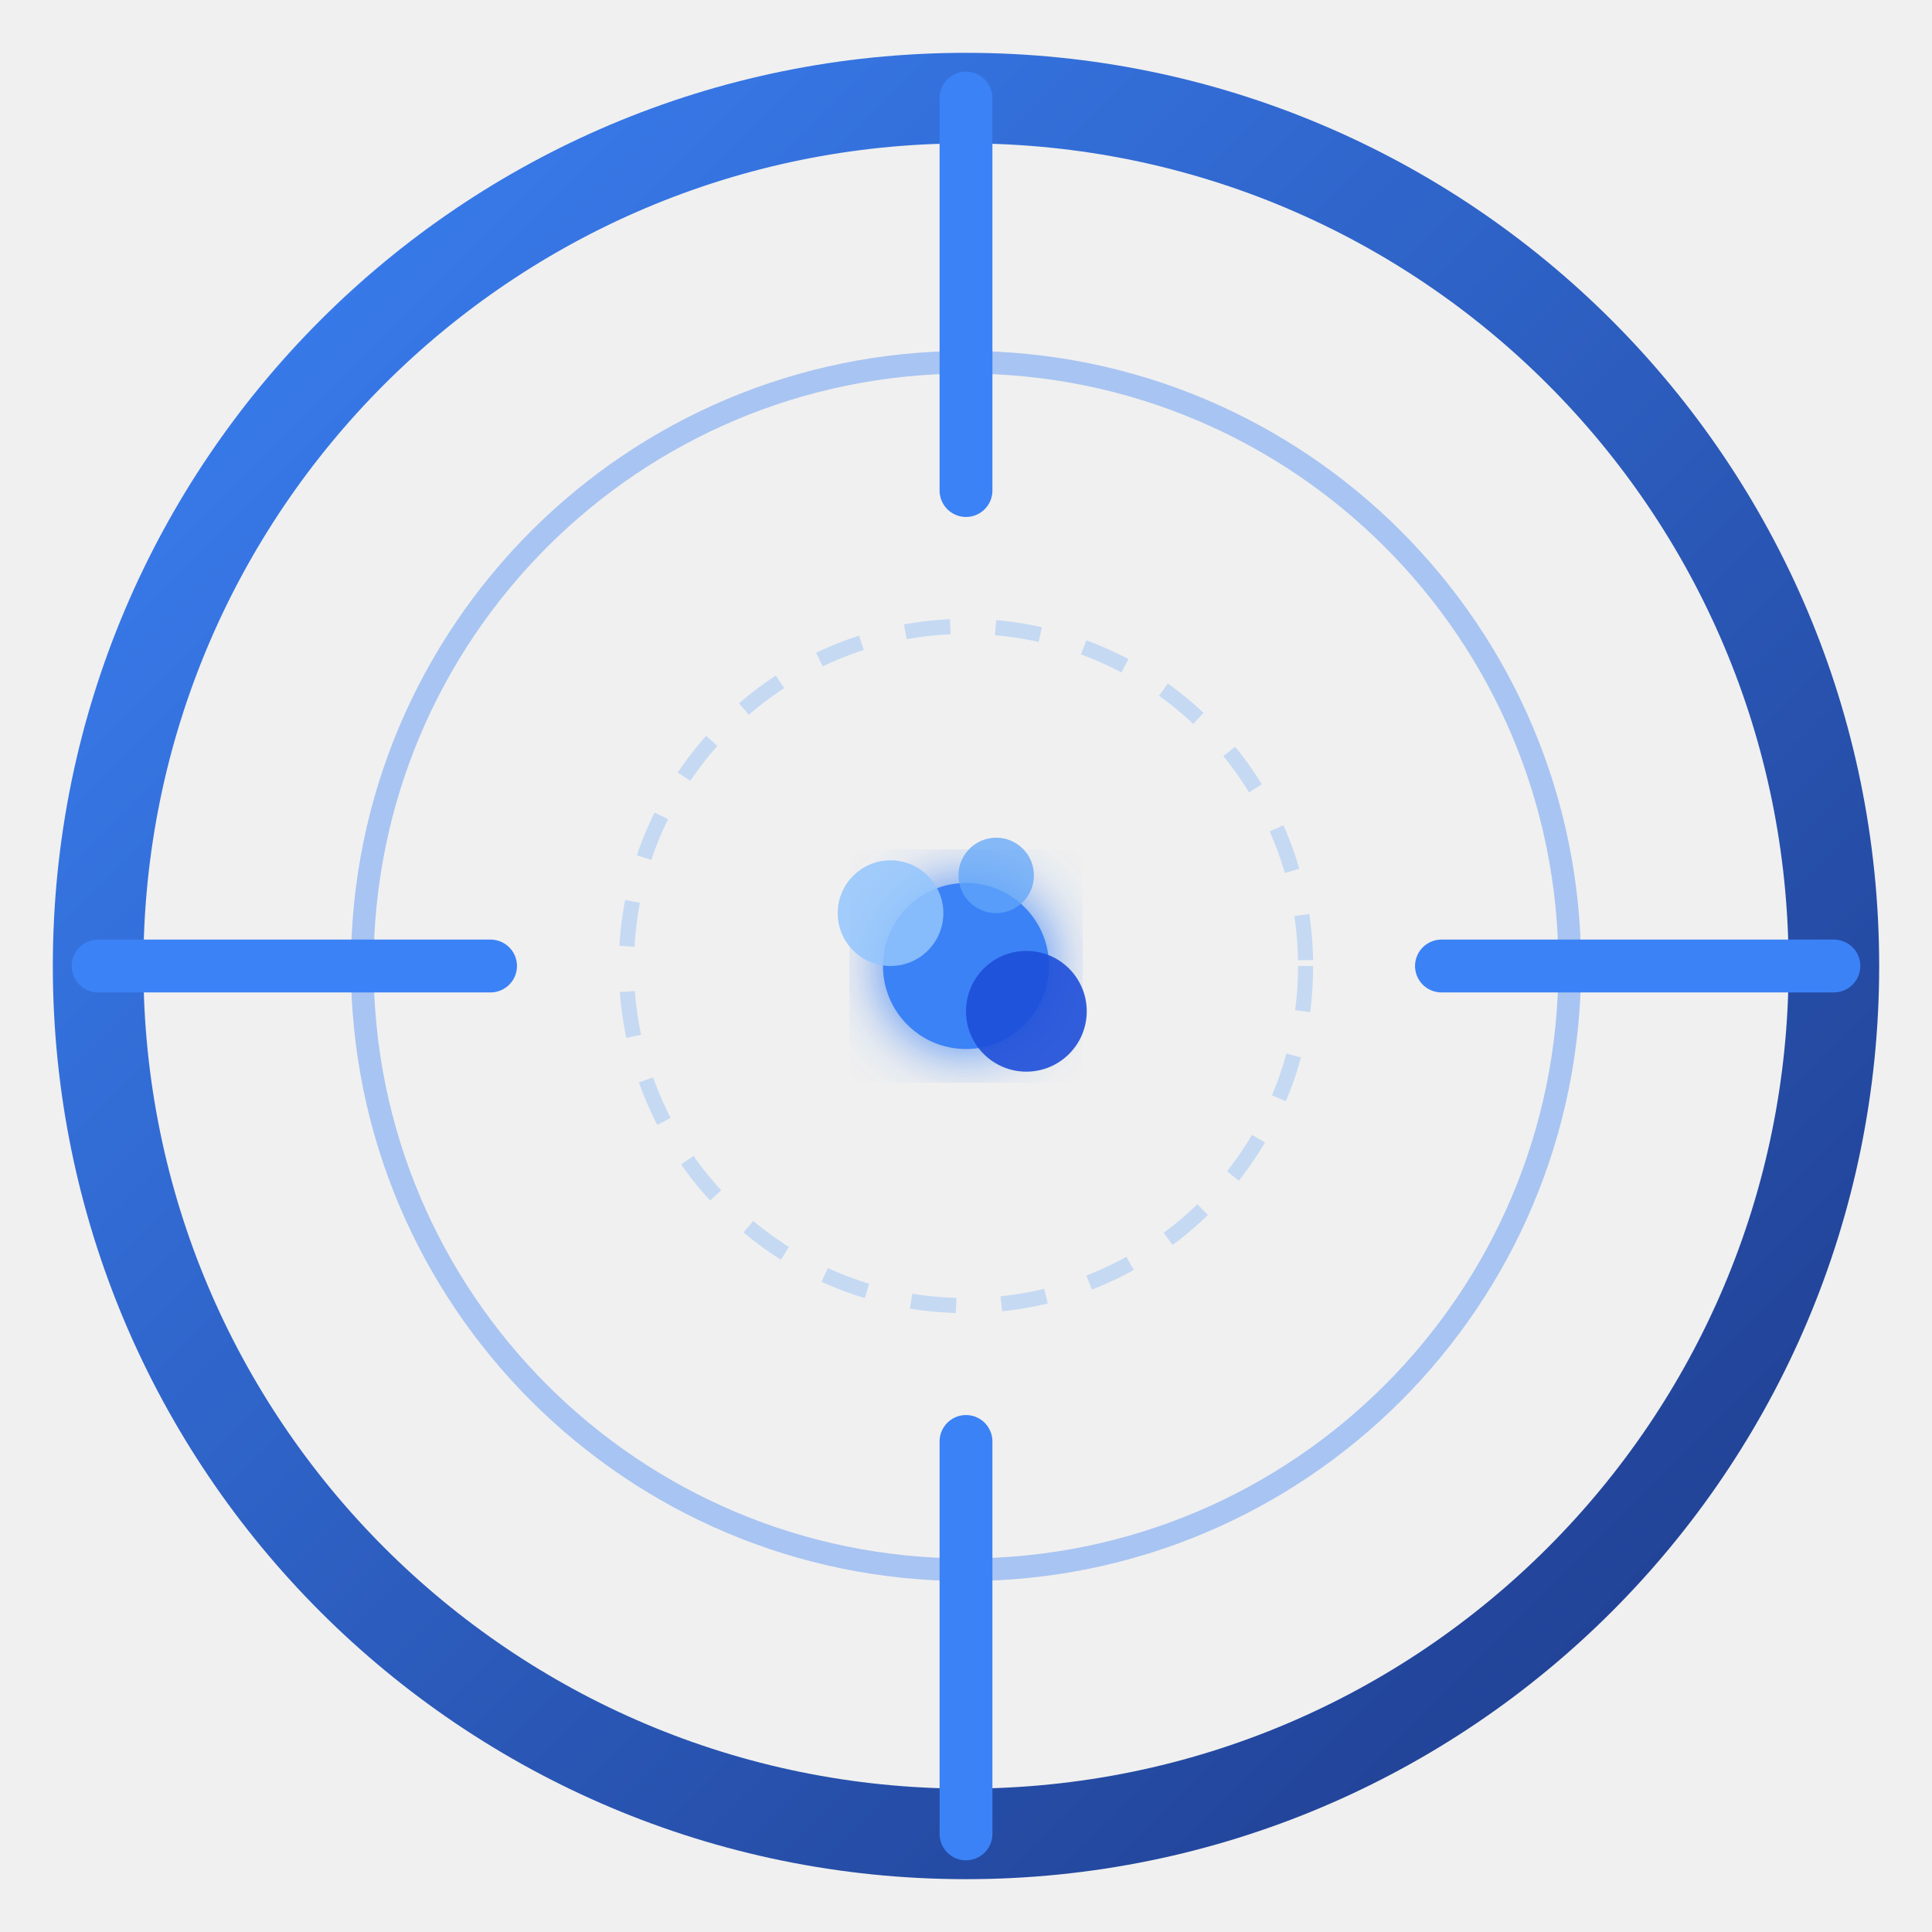
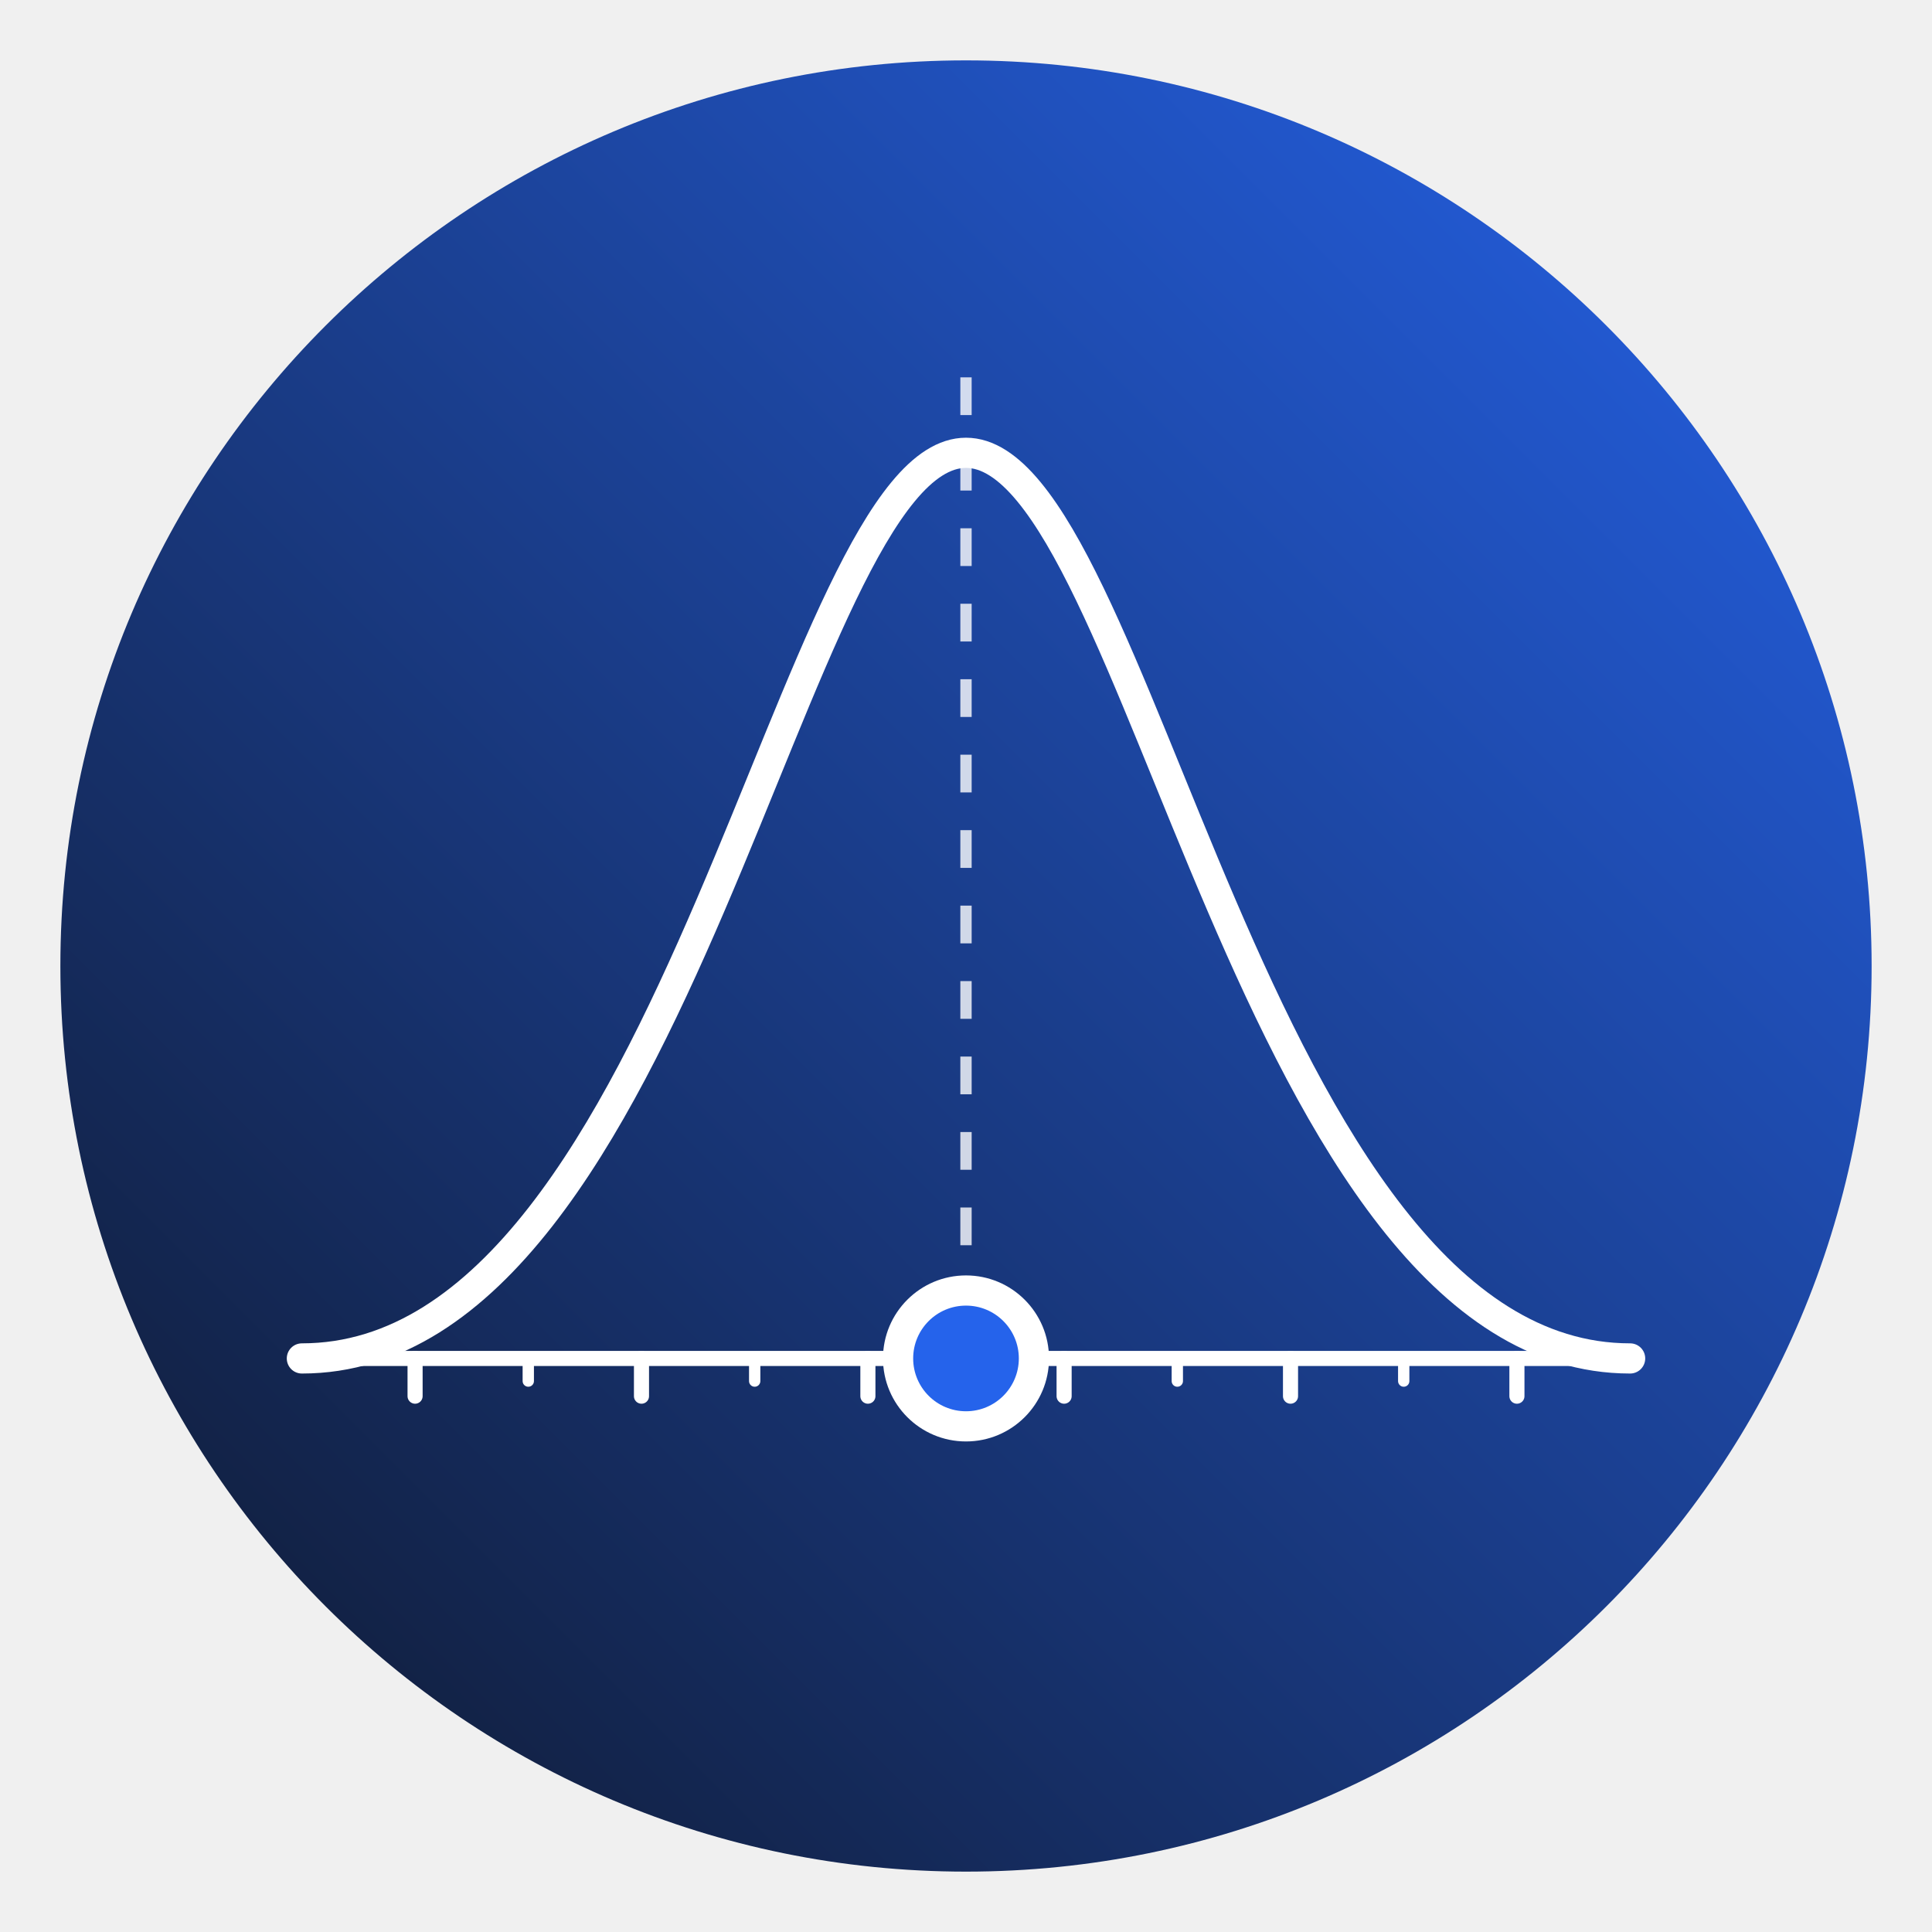
<svg xmlns="http://www.w3.org/2000/svg" viewBox="0 0 512 512">
  <defs>
-     <linearGradient id="gradOuter" x1="0%" y1="0%" x2="100%" y2="100%">
-       <stop offset="0%" stop-color="#3b82f6" />
-       <stop offset="100%" stop-color="#1e3a8a" />
+     <linearGradient id="bgGrad" x1="1" y1="0" x2="0" y2="1">
+       <stop offset="0%" stop-color="#2563eb" />
+       <stop offset="100%" stop-color="#0f172a" />
    </linearGradient>
-     <linearGradient id="gradInner" x1="100%" y1="0%" x2="0%" y2="100%">
-       <stop offset="0%" stop-color="#60a5fa" />
-       <stop offset="100%" stop-color="#2563eb" />
-     </linearGradient>
-     <filter id="glow" x="-20%" y="-20%" width="140%" height="140%">
-       <feGaussianBlur stdDeviation="8" result="blur" />
-       <feComposite in="SourceGraphic" in2="blur" operator="over" />
-     </filter>
  </defs>
-   <circle cx="256" cy="256" r="230" fill="none" stroke="url(#gradOuter)" stroke-width="24" />
-   <circle cx="256" cy="256" r="160" fill="none" stroke="#3b82f6" stroke-width="6" opacity="0.4" />
-   <circle cx="256" cy="256" r="90" fill="none" stroke="#60a5fa" stroke-width="4" opacity="0.3" stroke-dasharray="12 12" />
-   <line x1="256" y1="26" x2="256" y2="130" stroke="#3b82f6" stroke-width="14" stroke-linecap="round" />
-   <line x1="256" y1="382" x2="256" y2="486" stroke="#3b82f6" stroke-width="14" stroke-linecap="round" />
-   <line x1="26" y1="256" x2="130" y2="256" stroke="#3b82f6" stroke-width="14" stroke-linecap="round" />
-   <line x1="382" y1="256" x2="486" y2="256" stroke="#3b82f6" stroke-width="14" stroke-linecap="round" />
-   <circle cx="256" cy="256" r="22" fill="#3b82f6" filter="url(#glow)" />
-   <circle cx="236" cy="242" r="14" fill="#93c5fd" opacity="0.85" />
-   <circle cx="272" cy="268" r="16" fill="#1d4ed8" opacity="0.9" />
-   <circle cx="264" cy="232" r="10" fill="#60a5fa" opacity="0.75" />
+   <circle cx="256" cy="256" r="240" fill="url(#bgGrad)" />
+   <line x1="80" y1="360" x2="432" y2="360" stroke="#ffffff" stroke-width="4" stroke-linecap="round" />
+   <line x1="110" y1="360" x2="110" y2="370" stroke="#ffffff" stroke-width="4" stroke-linecap="round" />
+   <line x1="140" y1="360" x2="140" y2="366" stroke="#ffffff" stroke-width="3" stroke-linecap="round" />
+   <line x1="170" y1="360" x2="170" y2="370" stroke="#ffffff" stroke-width="4" stroke-linecap="round" />
+   <line x1="200" y1="360" x2="200" y2="366" stroke="#ffffff" stroke-width="3" stroke-linecap="round" />
+   <line x1="230" y1="360" x2="230" y2="370" stroke="#ffffff" stroke-width="4" stroke-linecap="round" />
+   <line x1="282" y1="360" x2="282" y2="370" stroke="#ffffff" stroke-width="4" stroke-linecap="round" />
+   <line x1="312" y1="360" x2="312" y2="366" stroke="#ffffff" stroke-width="3" stroke-linecap="round" />
+   <line x1="342" y1="360" x2="342" y2="370" stroke="#ffffff" stroke-width="4" stroke-linecap="round" />
+   <line x1="372" y1="360" x2="372" y2="366" stroke="#ffffff" stroke-width="3" stroke-linecap="round" />
+   <line x1="402" y1="360" x2="402" y2="370" stroke="#ffffff" stroke-width="4" stroke-linecap="round" />
+   <path d="M 80,360 C 180,360 210,120 256,120 C 302,120 332,360 432,360" fill="none" stroke="#ffffff" stroke-width="8" stroke-linecap="round" />
+   <line x1="256" y1="100" x2="256" y2="360" stroke="#ffffff" stroke-width="3" stroke-dasharray="10, 10" opacity="0.8" />
+   <circle cx="256" cy="360" r="22" fill="#ffffff" />
+   <circle cx="256" cy="360" r="14" fill="#2563eb" />
</svg>
